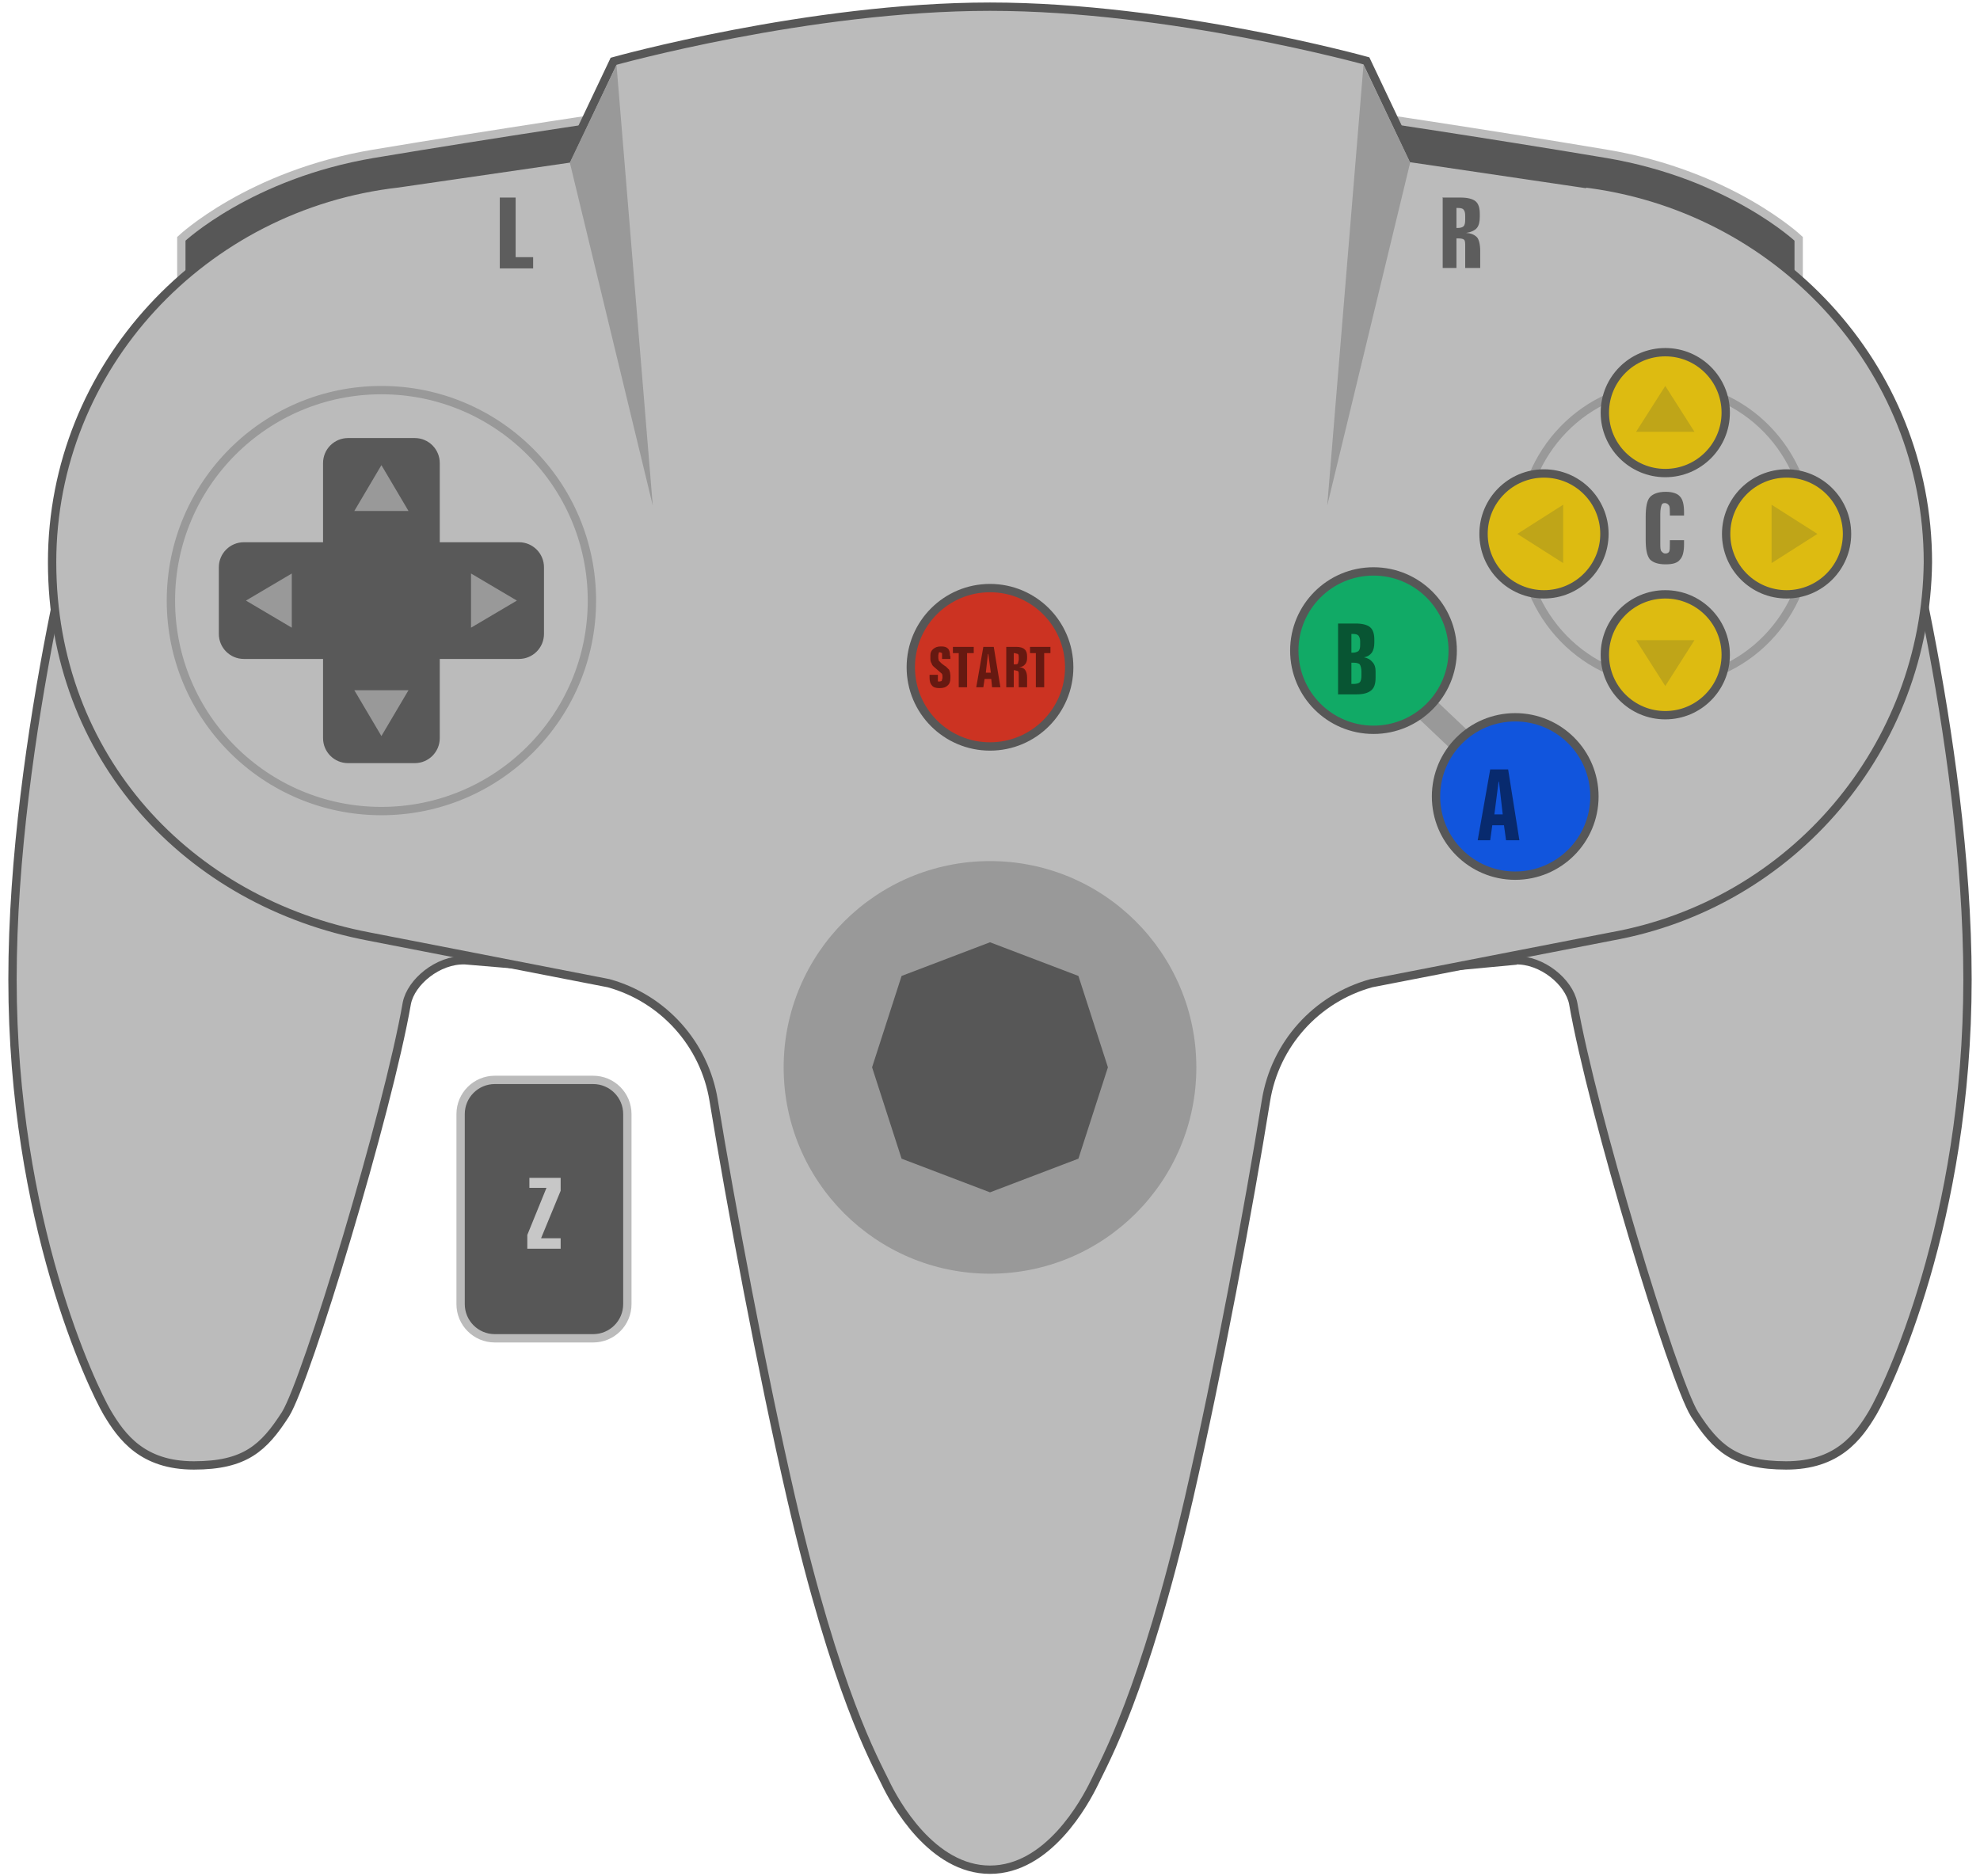
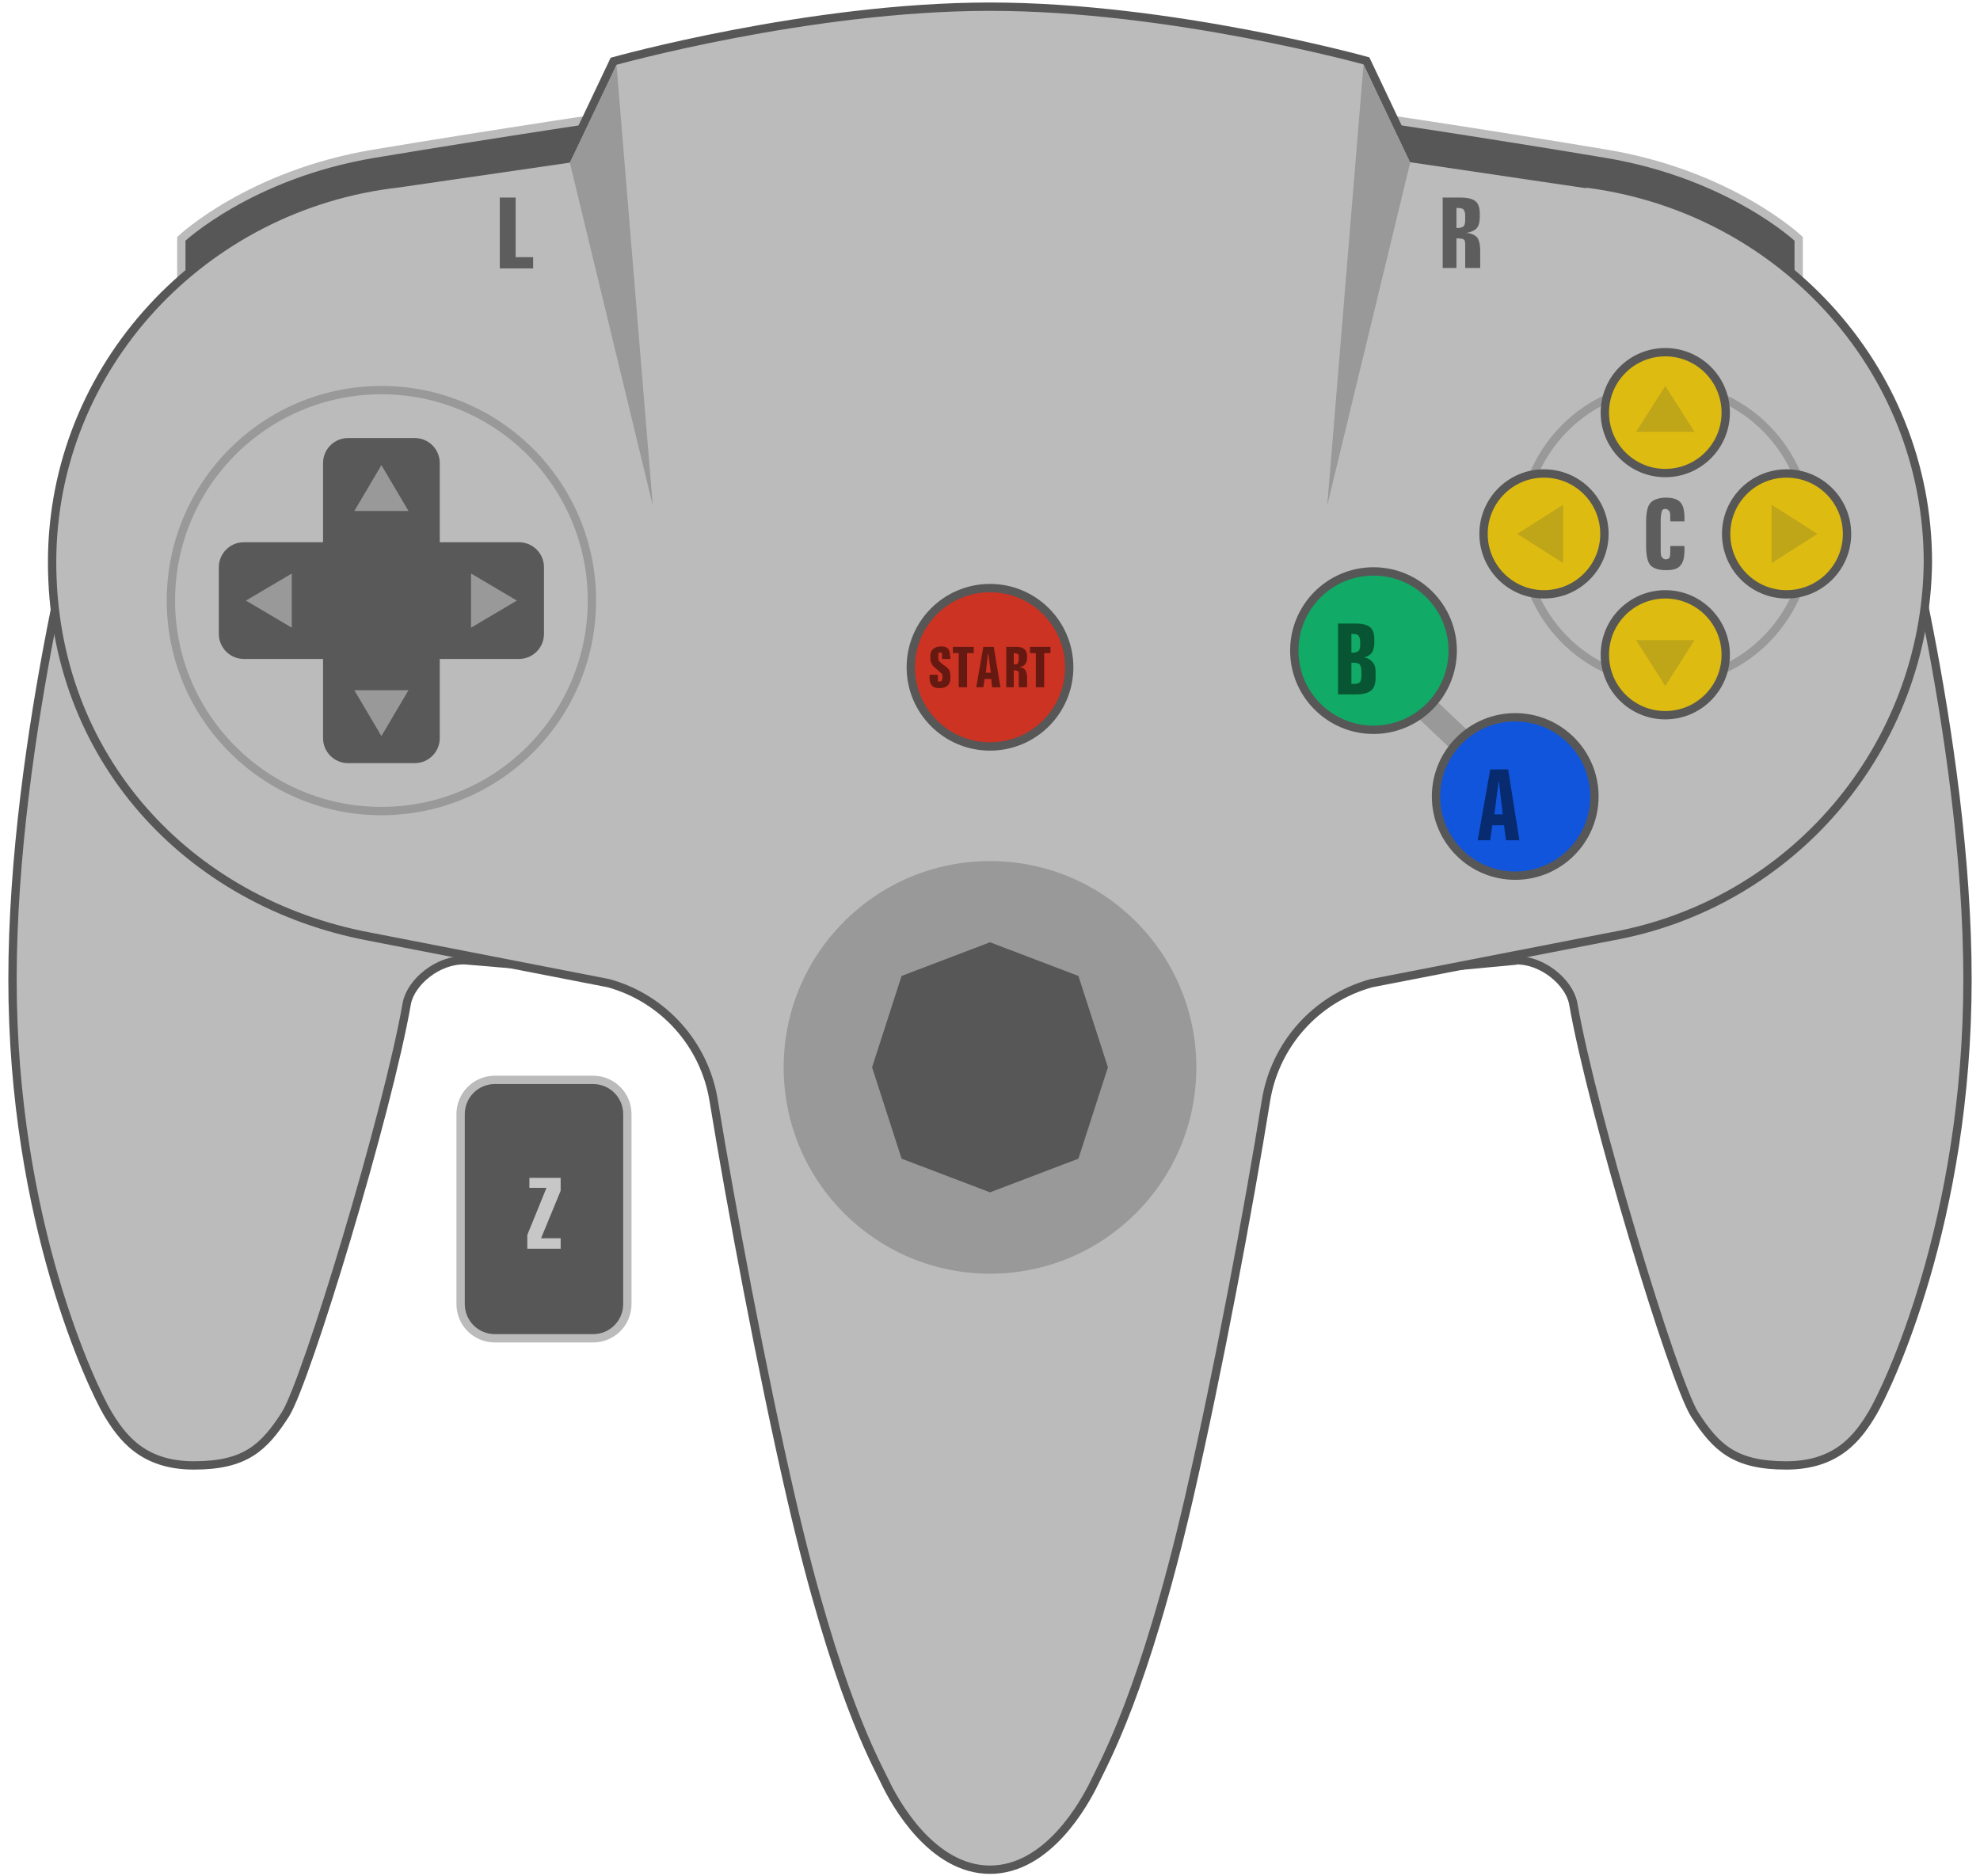
- <svg xmlns="http://www.w3.org/2000/svg" viewBox="0 0 475 450">
+ <svg xmlns="http://www.w3.org/2000/svg" version="1.1" viewBox="0 0 475 450">
  <defs>
-     <style>
-       .cls-1{fill:#575757}.cls-12{fill:none;stroke:#999}.cls-8{stroke:#575757}.cls-12,.cls-8{stroke-width:2px}.cls-15,.cls-1,.cls-16{fill-rule:evenodd}.cls-8{fill:#db1}.cls-15{fill:#999}.cls-20{fill:#595959}.cls-16{fill:#bfa518}.cls-22{opacity:.5}
-     </style>
+     <style>.cls-1{fill:#575757}.cls-12{fill:none;stroke:#999}.cls-8{stroke:#575757}.cls-12,.cls-8{stroke-width:2px}.cls-15,.cls-1,.cls-16{fill-rule:evenodd}.cls-8{fill:#db1}.cls-15{fill:#999}.cls-20{fill:#595959}.cls-16{fill:#bfa518}.cls-22{opacity:.5}</style>
  </defs>
  <g id="Controller">
    <g id="triggers">
-       <rect width="40" height="62" x="110.5" y="259.1" rx="8.2" ry="8.2" style="fill:#575757;stroke:#bbb;stroke-width:2px" />
-       <path d="M43.5 79V57.3s16.3-15.4 46.1-20.4c29.9-5 61.7-9.7 61.7-9.7l5.2 33.3-113 18.7Z" style="fill:#575757;stroke:#bbb;stroke-width:2px;fill-rule:evenodd" />
-       <path d="M431.5 79V57.3s-16.3-15.4-46.1-20.4c-29.8-5-61.6-9.7-61.6-9.7l-5.3 33.3 113 18.7Z" style="stroke-width:2px;fill:#575757;stroke:#bbb;fill-rule:evenodd" />
+       <rect x="110.5" y="259.1" width="40" height="62" rx="8.2" ry="8.2" style="fill:#575757;stroke-width:2px;stroke:#bbb" />
+       <path d="M43.5 79V57.3s16.3-15.4 46.1-20.4c29.9-5 61.7-9.7 61.7-9.7l5.2 33.3-113 18.7Z" style="fill-rule:evenodd;fill:#575757;stroke-width:2px;stroke:#bbb" />
+       <path d="m431.5 79v-21.7s-16.3-15.4-46.1-20.4-61.6-9.7-61.6-9.7l-5.3 33.3 113 18.7z" style="fill-rule:evenodd;fill:#575757;stroke-width:2px;stroke:#bbb" />
    </g>
    <g id="shell">
-       <path d="M111.5 230.4c-6.4-.2-12.9 5.2-13.9 10.3-4.6 26.4-24 90.4-29.1 98.6-5.2 8.1-9.7 12.3-22 12.3s-17.3-6.8-20.8-12.7C22.2 332.9 3 293.2 3 235s18.5-124.4 18.5-124.4h216l-61.9 125.2-64-5.4Zm252 0c6.4-.2 12.9 5.2 13.9 10.3 4.6 26.4 24 90.4 29.1 98.6 5.2 8.1 9.7 12.3 22 12.3s17.3-6.8 20.8-12.7c3.5-6 22.7-45.7 22.7-103.9 0-58.1-18.5-124.4-18.5-124.4h-216l61.9 125.9 64-6Z" style="fill:#bbb;fill-rule:evenodd;stroke-width:2px;stroke:#575757" />
-       <path d="m379.5 44-40.6-6-11.1-23.4s-46.8-13-90.3-13-90.3 13.1-90.3 13.1l-11.1 23.4L95.5 44c-46.7 5.3-83 44-83 90.9s32.7 81.6 76 89.8l57.5 11.2a35 35 0 0 1 25.2 28.1c4.2 25.6 11.5 64.7 18.6 95.5 10.8 46.7 20.1 63 22.5 68 2.4 5.1 11.3 21.1 25.2 21.1s22.7-16 25.1-21c2.4-5.1 11.8-21.4 22.6-68 7.1-30.9 14.4-70 18.5-95.5a35 35 0 0 1 25.3-28.2l57.5-11.2a92.2 92.2 0 0 0 76-89.8c0-47-36.3-85.6-83-91Z" style="stroke-width:2px;fill:#bbb;fill-rule:evenodd;stroke:#575757" />
-       <path d="m337 165.1 19 18" style="fill:none;stroke:#999;stroke-width:6px" />
-       <circle cx="91.5" cy="144.1" r="50.5" style="stroke-width:2px;fill:none;stroke:#999" />
+       <path d="M111.5 230.4c-6.4-.2-12.9 5.2-13.9 10.3-4.6 26.4-24 90.4-29.1 98.6-5.2 8.1-9.7 12.3-22 12.3s-17.3-6.8-20.8-12.7C22.2 332.9 3 293.2 3 235s18.5-124.4 18.5-124.4h216l-61.9 125.2-64-5.4Zm252 0c6.4-.2 12.9 5.2 13.9 10.3 4.6 26.4 24 90.4 29.1 98.6 5.2 8.1 9.7 12.3 22 12.3s17.3-6.8 20.8-12.7c3.5-6 22.7-45.7 22.7-103.9 0-58.1-18.5-124.4-18.5-124.4h-216l61.9 125.9 64-6Z" style="fill-rule:evenodd;fill:#bbb;stroke-width:2px;stroke:#575757" />
+       <path d="m379.5 44-40.6-6-11.1-23.4s-46.8-13-90.3-13-90.3 13.1-90.3 13.1l-11.1 23.4-40.6 5.9c-46.7 5.3-83 44-83 90.9s32.7 81.6 76 89.8l57.5 11.2a35 35 0 0125.2 28.1c4.2 25.6 11.5 64.7 18.6 95.5 10.8 46.7 20.1 63 22.5 68 2.4 5.1 11.3 21.1 25.2 21.1s22.7-16 25.1-21c2.4-5.1 11.8-21.4 22.6-68 7.1-30.9 14.4-70 18.5-95.5a35 35 0 0125.3-28.2l57.5-11.2a92.2 92.2 0 0076-89.8c0-47-36.3-85.6-83-91z" style="fill-rule:evenodd;fill:#bbb;stroke-width:2px;stroke:#575757" />
+       <path d="m337 165.1 19 18" style="fill:none;stroke-width:6px;stroke:#999" />
+       <circle cx="91.5" cy="144.1" r="50.5" style="fill:none;stroke-width:2px;stroke:#999" />
      <circle cx="237.5" cy="256.1" r="49.5" style="fill:#999" />
-       <path d="m136.7 39 19.9 82.3-8.7-105.7L136.7 39zm201.6 0-19.9 82.3 8.7-105.7L338.3 39z" class="cls-15" />
-       <ellipse cx="399.5" cy="128.1" rx="34.5" ry="35.5" style="stroke-width:2px;fill:none;stroke:#999" />
-       <polygon class="cls-1" points="237.5 226.08 216.29 234.16 209.21 256.08 216.29 278 237.5 286.08 258.71 278 265.79 256.08 258.71 234.16 237.5 226.08" />
+       <path class="cls-15" d="m136.7 39 19.9 82.3-8.7-105.7L136.7 39zm201.6 0-19.9 82.3 8.7-105.7L338.3 39z" />
+       <ellipse cx="399.5" cy="128.1" rx="34.5" ry="35.5" style="fill:none;stroke-width:2px;stroke:#999" />
+       <polygon class="cls-1" points="237.5 226.08 216.29 234.16 209.21 256.08 216.29 278 237.5 286.08 258.71 278 265.79 256.08 258.71 234.16" />
    </g>
-     <g id="buttons1">
+     <g>
      <circle cx="91.7" cy="144.8" r="7.7" style="fill:#9e9ca1" />
      <circle cx="237.5" cy="160.1" r="19" style="fill:#c32;stroke-width:2px;stroke:#575757" />
      <circle cx="363.5" cy="191.1" r="19" style="fill:#15d;stroke-width:2px;stroke:#575757" />
      <circle cx="329.5" cy="156.1" r="19" style="fill:#1a6;stroke-width:2px;stroke:#575757" />
-       <rect width="78" height="28" x="52.5" y="130.1" class="cls-20" rx="6" ry="6" />
-       <rect width="28" height="78" x="77.5" y="105.1" class="cls-20" rx="6" ry="6" />
-       <circle cx="428.6" cy="128.1" r="14.5" class="cls-8" />
-       <circle cx="370.4" cy="128.1" r="14.5" class="cls-8" />
-       <circle cx="399.5" cy="99" r="14.5" class="cls-8" />
-       <circle cx="399.5" cy="157.1" r="14.5" class="cls-8" />
+       <rect class="cls-20" x="52.5" y="130.1" width="78" height="28" rx="6" ry="6" />
+       <rect class="cls-20" x="77.5" y="105.1" width="28" height="78" rx="6" ry="6" />
+       <circle class="cls-8" cx="428.6" cy="128.1" r="14.5" />
+       <circle class="cls-8" cx="370.4" cy="128.1" r="14.5" />
+       <circle class="cls-8" cx="399.5" cy="99" r="14.5" />
+       <circle class="cls-8" cx="399.5" cy="157.1" r="14.5" />
    </g>
    <g id="letters">
-       <path d="M120 47.4h3.7v14.3h4.2v2.7h-8v-17Zm226 0h4.4c1.6 0 2.9.3 3.6.9.7.6 1 1.6 1 3v.7c0 1.2-.2 2.1-.7 2.7-.5.6-1.4 1-2.6 1.2 1.2 0 2.1.5 2.6 1s.8 1.8.8 3.3v4.1h-3.6v-5.2c0-.8 0-1.4-.3-1.6-.2-.2-.7-.3-1.4-.3h-.4v7.1h-3.3v-17Zm3.4 2.5v4.8h.3c.7 0 1.2-.2 1.4-.4.3-.3.4-.8.4-1.6v-.9c0-.7-.1-1.2-.4-1.5-.2-.3-.7-.4-1.4-.4h-.3Z" class="cls-22" />
-       <path d="m70 150.6-11-6.5 11-6.5v13z" class="cls-15" />
+       <path d="m346 47.4h4.4c1.6 0 2.9.3 3.6.9s1 1.6 1 3v.7c0 1.2-.2 2.1-.7 2.7s-1.4 1-2.6 1.2c1.2 0 2.1.5 2.6 1s.8 1.8.8 3.3v4.1h-3.6v-5.2c0-.8 0-1.4-.3-1.6-.2-.2-.7-.3-1.4-.3h-.4v7.1h-3.3v-17zm3.4 2.5v4.8h.3c.7 0 1.2-.2 1.4-.4.3-.3.4-.8.4-1.6v-.9c0-.7-.1-1.2-.4-1.5-.2-.3-.7-.4-1.4-.4z" style="opacity:.5" />
+       <path d="m120 47.4h3.7v14.3h4.2v2.7h-8v-17z" style="opacity:.5" />
      <path d="M126.9 282.6h7.6v3.1l-4.7 11.4h4.7v2.5h-8v-3.3l4.6-11.3H127v-2.4Z" style="fill:#c7c7c7" />
-       <path d="M228 157.4v.7h-2v-1.4l-.5-.2c-.2 0-.3 0-.3.2l-.1.5v.7l.1.6.7.7.8.6.2.1.8.8.2.6.1.8v.6c0 .8-.2 1.4-.7 1.8-.4.4-1 .6-1.9.6s-1.5-.2-1.8-.6c-.4-.4-.6-1-.6-1.9v-.7h2v1.5c0 .2.3.1.5.1l.4-.1.2-.7v-.3c0-.3 0-.6-.2-.8l-.8-.7-.8-.7c-.4-.3-.7-.6-.8-1a2 2 0 0 1-.3-1.1v-.9c0-.6.2-1.1.7-1.5s1-.6 1.8-.6 1.3.1 1.7.5.5 1 .5 1.8Zm.7-2.2h4.9v1.5H232v8.2h-2v-8.2h-1.4v-1.5Zm7.3 0h2.4l1.6 9.7h-2l-.2-2h-1.6l-.3 2h-1.7l1.7-9.7Zm1 1.7-.5 4.5h1.2l-.6-4.5Zm4.4-1.7h2.4c.9 0 1.6.2 2 .6.4.3.6.9.6 1.7v.4c0 .7-.2 1.2-.5 1.5-.3.4-.7.6-1.4.7.7 0 1.2.3 1.4.6.3.4.5 1 .5 1.9v2.3h-2v-3c0-.4 0-.7-.2-.9l-.8-.2h-.2v4.1h-1.8v-9.7Zm1.8 1.5v2.7h.2c.4 0 .6 0 .8-.2l.2-.9v-.5c0-.4 0-.7-.2-.9l-.8-.2h-.2Zm3.9-1.5h4.9v1.5h-1.5v8.2h-2v-8.2h-1.4v-1.5Zm110.4 29.4h4.3l2.7 17h-3.2l-.5-3.6H358l-.5 3.6h-3l3-17Zm2 3-1 7.8h2l-.9-7.9Zm-38.5-38h4.2c1.6 0 2.8.3 3.5.9.7.6 1 1.6 1 3v.7c0 1-.2 1.8-.6 2.4-.4.5-1 1-1.9 1.1 1 .2 1.6.6 2 1.1.6.6.8 1.4.8 2.3v1.5c0 1.4-.3 2.4-1 3-.8.7-2 1-3.6 1H321v-17Zm3.2 2.5v4.5h.3c.7 0 1.1-.2 1.4-.4.3-.3.4-.8.4-1.4v-1c0-.6-.2-1-.4-1.3-.3-.3-.7-.4-1.4-.4h-.3Zm0 6.9v5.1h.4c.7 0 1.3-.1 1.6-.4s.4-.9.4-1.6v-1c0-.8-.2-1.4-.4-1.7-.3-.3-.9-.4-1.6-.4h-.4Z" class="cls-22" />
-       <path d="M425 135.1v-14l11 7-11 7zm-50-14-11 7 11 7v-14z" class="cls-16" />
-       <path d="M404 123v.7h-3.4v-.4c0-1 0-1.7-.2-2s-.5-.6-1-.6-.7.2-.8.5-.3 1-.3 2.1v7c0 1 0 1.7.3 2s.5.5.9.5.7-.1.9-.4.2-1 .2-1.9v-.9h3.4v1c0 1.7-.3 3-1 3.7-.6.8-1.8 1.1-3.4 1.1-1.8 0-3-.4-3.8-1.2-.7-.9-1-2.4-1-4.7V124c0-2.3.3-3.9 1-4.7s2-1.3 3.8-1.3c1.6 0 2.8.4 3.4 1.1.7.7 1 2 1 3.8Z" class="cls-22" />
-       <path d="m392.5 153.6 7 11 7-11h-14zm14-50h-14l7-11 7 11z" class="cls-16" />
-       <path d="m98 165.6-6.5 11-6.5-11h13zm-6.5-54 6.5 11H85l6.5-11zm32.5 32.5-11 6.5v-13l11 6.5z" class="cls-15" />
+       <path d="m321 149.6h4.2c1.6 0 2.8.3 3.5.9s1 1.6 1 3v.7c0 1-.2 1.8-.6 2.4-.4.5-1 1-1.9 1.1 1 .2 1.6.6 2 1.1.6.6.8 1.4.8 2.3v1.5c0 1.4-.3 2.4-1 3-.8.7-2 1-3.6 1h-4.4zm3.2 2.5v4.5h.3c.7 0 1.1-.2 1.4-.4.3-.3.4-.8.4-1.4v-1c0-.6-.2-1-.4-1.3-.3-.3-.7-.4-1.4-.4zm0 6.9v5.1h.4c.7 0 1.3-.1 1.6-.4s.4-.9.4-1.6v-1c0-.8-.2-1.4-.4-1.7-.3-.3-.9-.4-1.6-.4z" style="opacity:.5" />
+       <path d="m357.5 184.6h4.3l2.7 17h-3.2l-.5-3.6h-2.8l-.5 3.6h-3zm2 3-1 7.8h2l-.9-7.9z" style="opacity:.5" />
+       <path d="m228 157.4v.7h-2v-1.4l-.5-.2c-.2 0-.3 0-.3.2l-.1.5v.7l.1.6.7.7.8.6.2.1.8.8.2.6.1.8v.6c0 .8-.2 1.4-.7 1.8-.4.4-1 .6-1.9.6s-1.5-.2-1.8-.6c-.4-.4-.6-1-.6-1.9v-.7h2v1.5c0 .2.3.1.5.1l.4-.1.2-.7v-.3c0-.3 0-.6-.2-.8l-1.6-1.4c-.4-.3-.7-.6-.8-1a2 2 0 01-.3-1.1v-.9c0-.6.2-1.1.7-1.5s1-.6 1.8-.6 1.3.1 1.7.5.5 1 .5 1.8zm.7-2.2h4.9v1.5h-1.6v8.2h-2v-8.2h-1.4v-1.5zm7.3 0h2.4l1.6 9.7h-2l-.2-2h-1.6l-.3 2h-1.7l1.7-9.7zm1 1.7-.5 4.5h1.2l-.6-4.5zm4.4-1.7h2.4c.9 0 1.6.2 2 .6.4.3.6.9.6 1.7v.4c0 .7-.2 1.2-.5 1.5-.3.4-.7.6-1.4.7.7 0 1.2.3 1.4.6.3.4.5 1 .5 1.9v2.3h-2v-3c0-.4 0-.7-.2-.9l-.8-.2h-.2v4.1h-1.8zm1.8 1.5v2.7h.2c.4 0 .6 0 .8-.2l.2-.9v-.5c0-.4 0-.7-.2-.9l-.8-.2zm3.9-1.5h4.9v1.5h-1.5v8.2h-2v-8.2h-1.4z" style="opacity:.5" />
+       <path class="cls-22" d="m404.1 124.4v.7h-3.4v-.4c0-1 0-1.7-.2-2s-.5-.6-1-.6-.7.2-.8.5-.3 1-.3 2.1v7c0 1 0 1.7.3 2s.5.5.9.5.7-.1.9-.4.2-1 .2-1.9v-.9h3.4v1c0 1.7-.3 3-1 3.7-.6.8-1.8 1.1-3.4 1.1-1.8 0-3-.4-3.8-1.2-.7-.9-1-2.4-1-4.7v-5.5c0-2.3.3-3.9 1-4.7s2-1.3 3.8-1.3c1.6 0 2.8.4 3.4 1.1.7.7 1 2 1 3.8z" />
+       <path class="cls-16" d="m392.5 153.6 7 11 7-11zm14-50h-14l7-11zm18.5 31.5v-14l11 7zm-50-14-11 7 11 7z" />
+       <path class="cls-15" d="m98 165.6-6.5 11-6.5-11zm-6.5-54 6.5 11h-13zm32.5 32.5-11 6.5v-13zm-54 6.5-11-6.5 11-6.5z" />
    </g>
  </g>
</svg>
